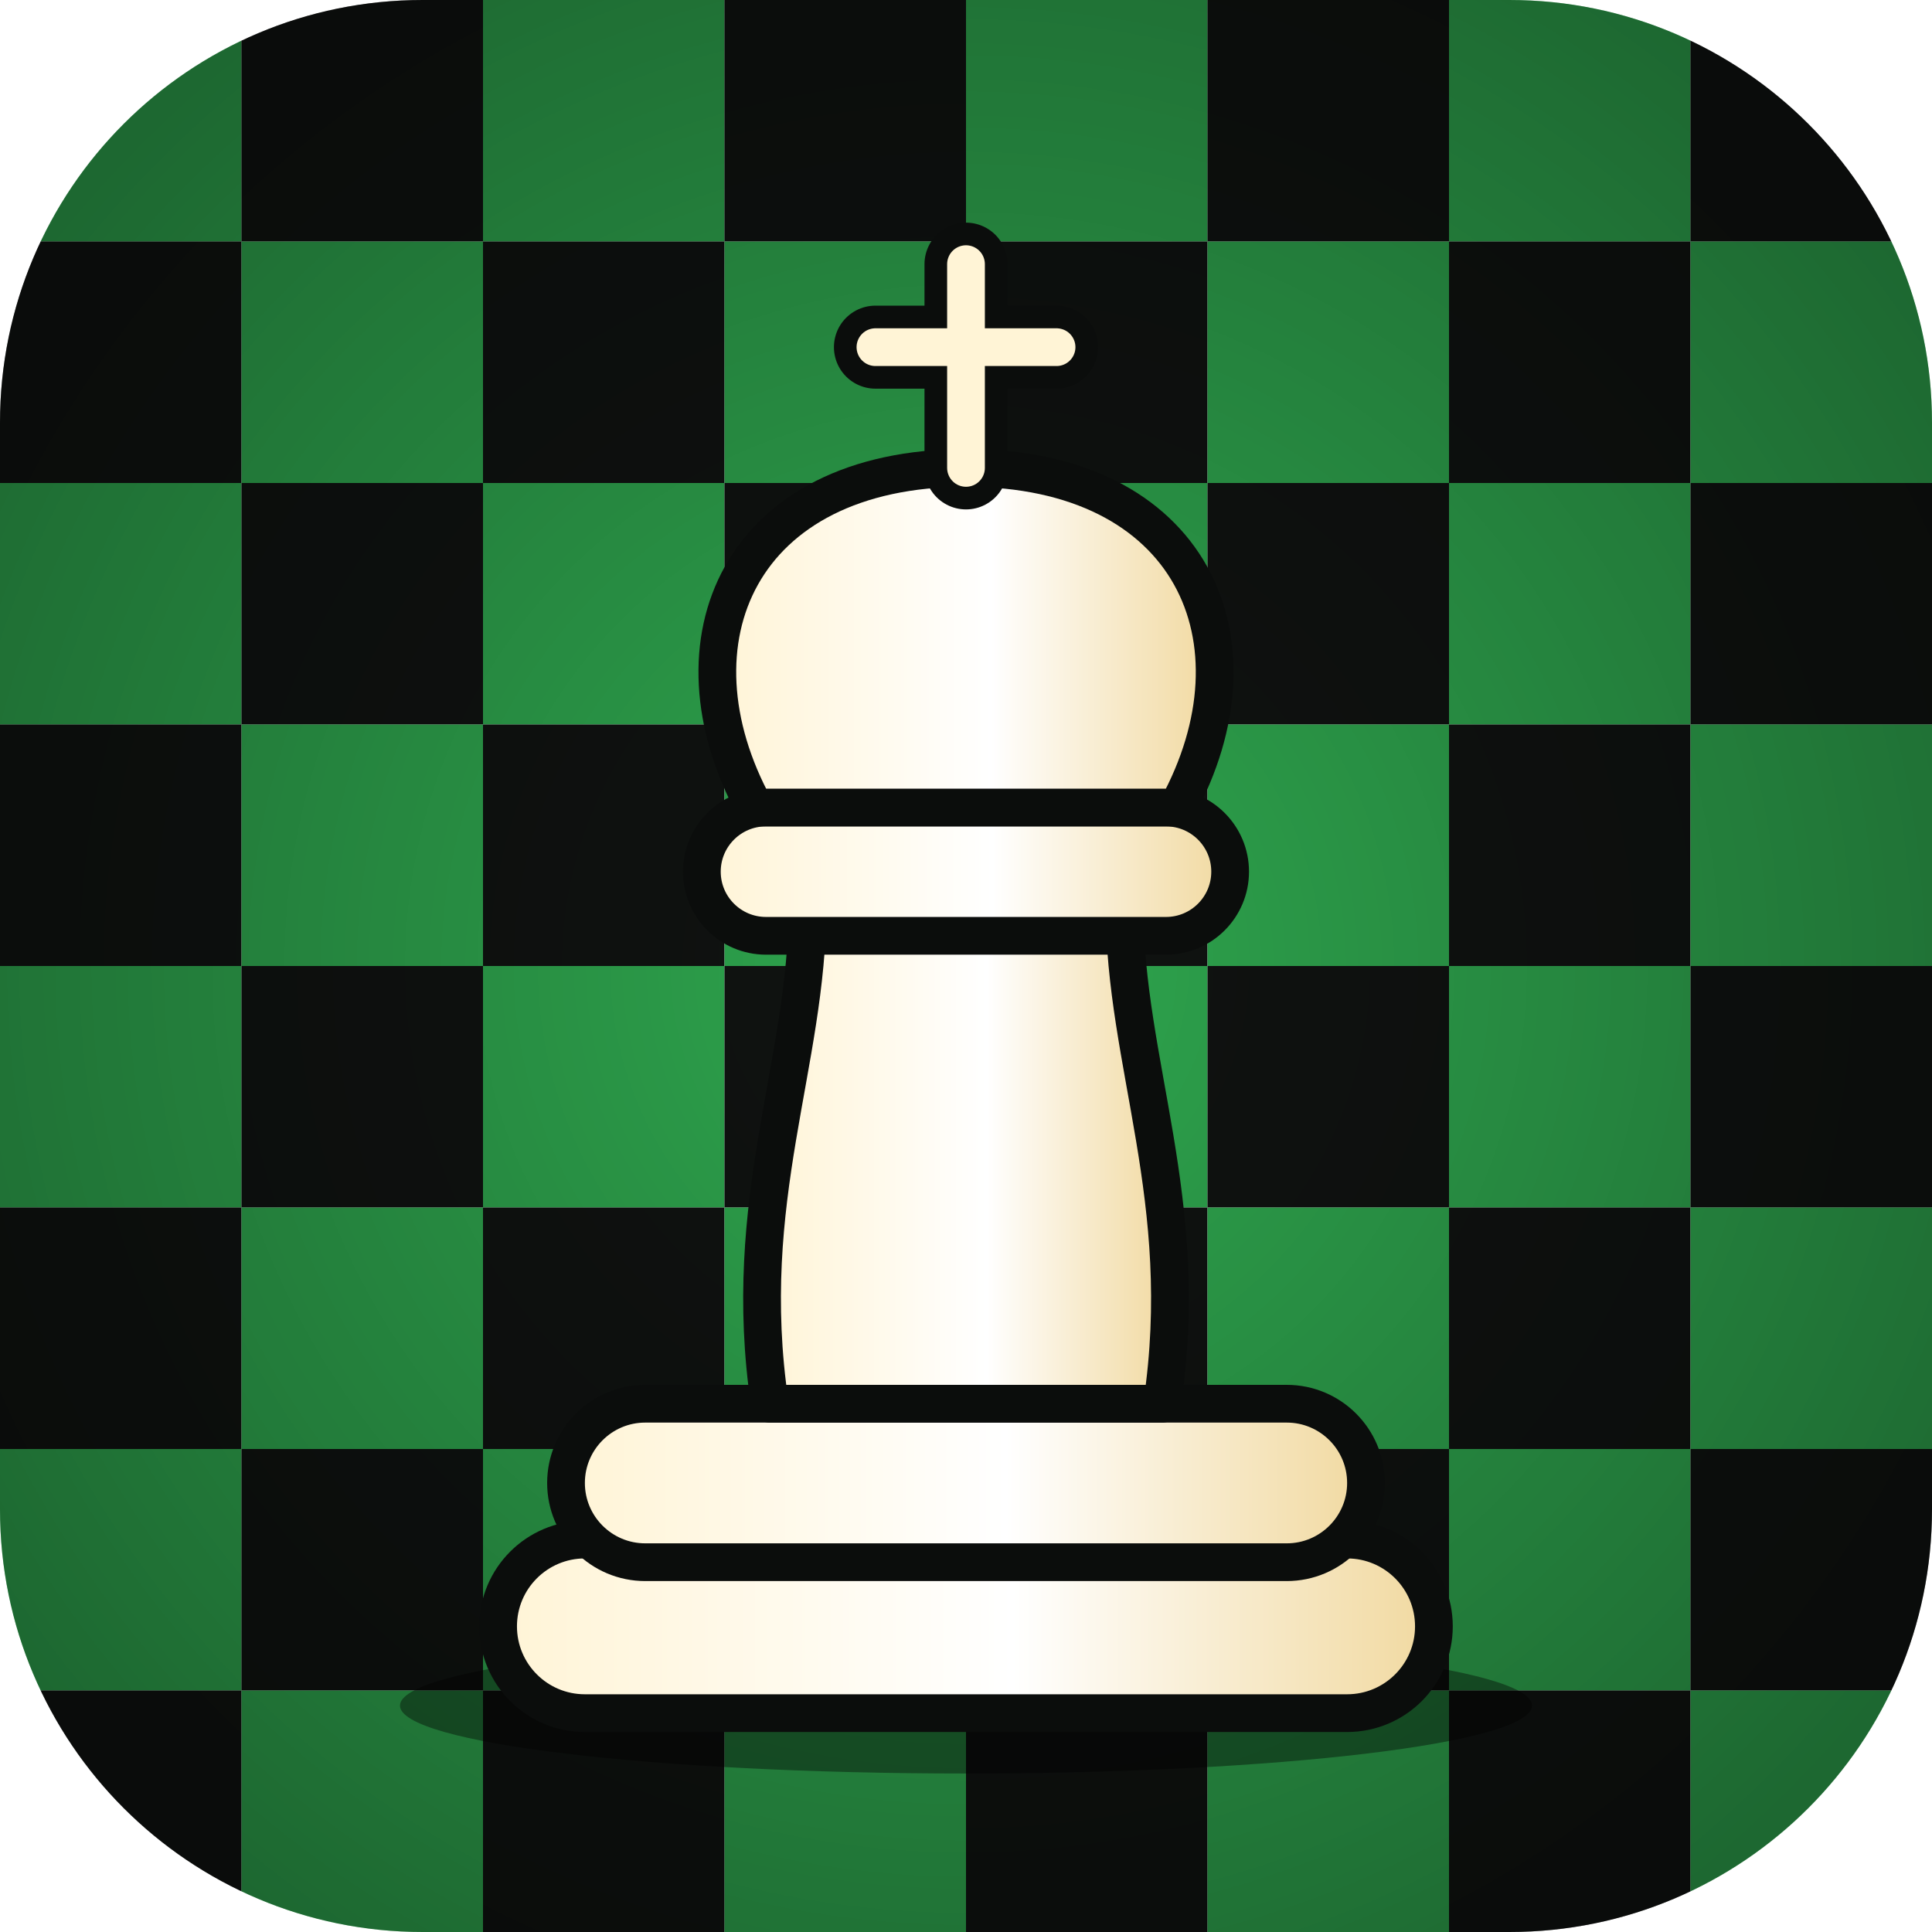
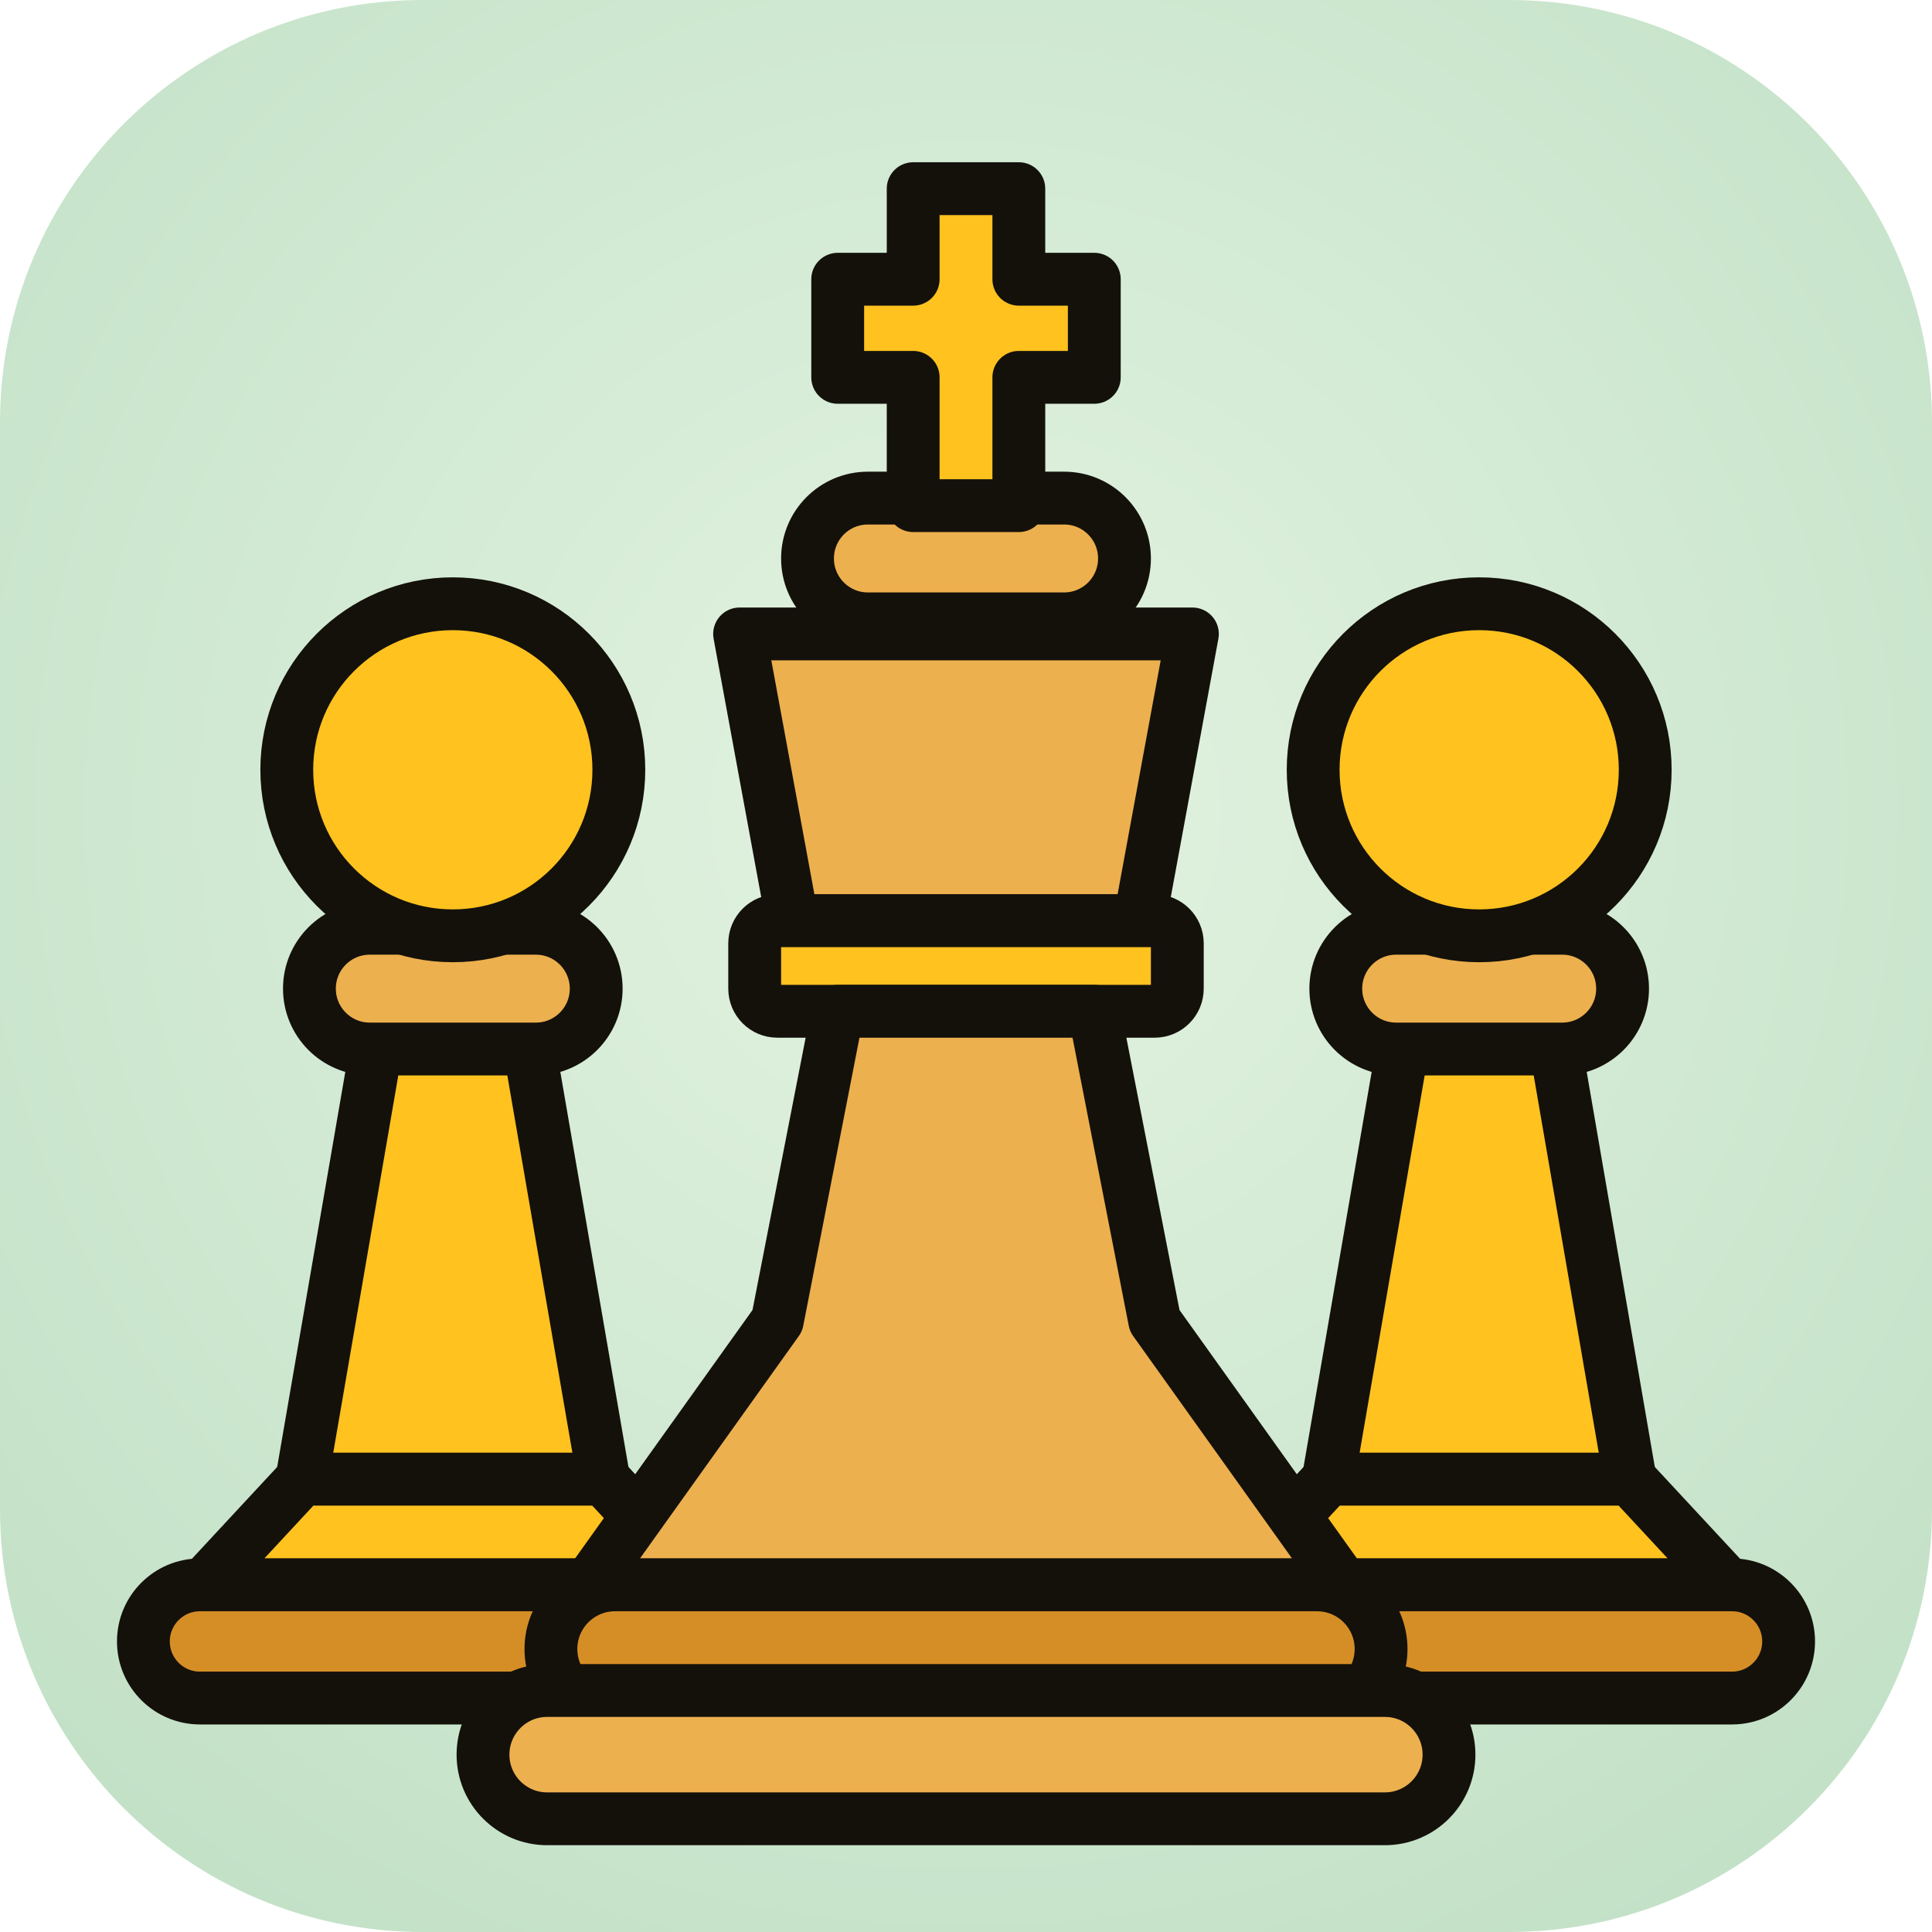
<svg xmlns="http://www.w3.org/2000/svg" viewBox="0 0 512 512">
  <defs>
-     <linearGradient id="king" x1="0" y1="0" x2="1" y2="0">
-       <stop offset="0" stop-color="#FFF4D6" />
-       <stop offset=".55" stop-color="#FFFFFF" />
-       <stop offset="1" stop-color="#F1D9A0" />
-     </linearGradient>
-     <radialGradient id="glow" cx=".5" cy=".5" r=".6">
-       <stop offset="0" stop-color="#000" stop-opacity=".0" />
-       <stop offset="1" stop-color="#000" stop-opacity=".38" />
+     <radialGradient id="bg" cx=".5" cy=".42" r=".75">
+       <stop offset="0" stop-color="#E3F3E1" />
+       <stop offset="1" stop-color="#BFDFC4" />
    </radialGradient>
    <clipPath id="clip">
      <rect width="512" height="512" rx="112" />
    </clipPath>
  </defs>
  <g clip-path="url(#clip)">
-     <rect x="0" y="0" width="64" height="64" fill="#2FA84F" />
-     <rect x="64" y="0" width="64" height="64" fill="#101311" />
-     <rect x="128" y="0" width="64" height="64" fill="#2FA84F" />
-     <rect x="192" y="0" width="64" height="64" fill="#101311" />
-     <rect x="256" y="0" width="64" height="64" fill="#2FA84F" />
-     <rect x="320" y="0" width="64" height="64" fill="#101311" />
-     <rect x="384" y="0" width="64" height="64" fill="#2FA84F" />
-     <rect x="448" y="0" width="64" height="64" fill="#101311" />
-     <rect x="0" y="64" width="64" height="64" fill="#101311" />
-     <rect x="64" y="64" width="64" height="64" fill="#2FA84F" />
-     <rect x="128" y="64" width="64" height="64" fill="#101311" />
-     <rect x="192" y="64" width="64" height="64" fill="#2FA84F" />
-     <rect x="256" y="64" width="64" height="64" fill="#101311" />
-     <rect x="320" y="64" width="64" height="64" fill="#2FA84F" />
-     <rect x="384" y="64" width="64" height="64" fill="#101311" />
-     <rect x="448" y="64" width="64" height="64" fill="#2FA84F" />
-     <rect x="0" y="128" width="64" height="64" fill="#2FA84F" />
-     <rect x="64" y="128" width="64" height="64" fill="#101311" />
-     <rect x="128" y="128" width="64" height="64" fill="#2FA84F" />
-     <rect x="192" y="128" width="64" height="64" fill="#101311" />
-     <rect x="256" y="128" width="64" height="64" fill="#2FA84F" />
-     <rect x="320" y="128" width="64" height="64" fill="#101311" />
-     <rect x="384" y="128" width="64" height="64" fill="#2FA84F" />
-     <rect x="448" y="128" width="64" height="64" fill="#101311" />
-     <rect x="0" y="192" width="64" height="64" fill="#101311" />
-     <rect x="64" y="192" width="64" height="64" fill="#2FA84F" />
-     <rect x="128" y="192" width="64" height="64" fill="#101311" />
-     <rect x="192" y="192" width="64" height="64" fill="#2FA84F" />
-     <rect x="256" y="192" width="64" height="64" fill="#101311" />
-     <rect x="320" y="192" width="64" height="64" fill="#2FA84F" />
-     <rect x="384" y="192" width="64" height="64" fill="#101311" />
-     <rect x="448" y="192" width="64" height="64" fill="#2FA84F" />
-     <rect x="0" y="256" width="64" height="64" fill="#2FA84F" />
-     <rect x="64" y="256" width="64" height="64" fill="#101311" />
-     <rect x="128" y="256" width="64" height="64" fill="#2FA84F" />
-     <rect x="192" y="256" width="64" height="64" fill="#101311" />
-     <rect x="256" y="256" width="64" height="64" fill="#2FA84F" />
-     <rect x="320" y="256" width="64" height="64" fill="#101311" />
-     <rect x="384" y="256" width="64" height="64" fill="#2FA84F" />
-     <rect x="448" y="256" width="64" height="64" fill="#101311" />
-     <rect x="0" y="320" width="64" height="64" fill="#101311" />
-     <rect x="64" y="320" width="64" height="64" fill="#2FA84F" />
-     <rect x="128" y="320" width="64" height="64" fill="#101311" />
-     <rect x="192" y="320" width="64" height="64" fill="#2FA84F" />
-     <rect x="256" y="320" width="64" height="64" fill="#101311" />
-     <rect x="320" y="320" width="64" height="64" fill="#2FA84F" />
-     <rect x="384" y="320" width="64" height="64" fill="#101311" />
-     <rect x="448" y="320" width="64" height="64" fill="#2FA84F" />
-     <rect x="0" y="384" width="64" height="64" fill="#2FA84F" />
-     <rect x="64" y="384" width="64" height="64" fill="#101311" />
-     <rect x="128" y="384" width="64" height="64" fill="#2FA84F" />
-     <rect x="192" y="384" width="64" height="64" fill="#101311" />
-     <rect x="256" y="384" width="64" height="64" fill="#2FA84F" />
-     <rect x="320" y="384" width="64" height="64" fill="#101311" />
-     <rect x="384" y="384" width="64" height="64" fill="#2FA84F" />
-     <rect x="448" y="384" width="64" height="64" fill="#101311" />
-     <rect x="0" y="448" width="64" height="64" fill="#101311" />
-     <rect x="64" y="448" width="64" height="64" fill="#2FA84F" />
-     <rect x="128" y="448" width="64" height="64" fill="#101311" />
-     <rect x="192" y="448" width="64" height="64" fill="#2FA84F" />
-     <rect x="256" y="448" width="64" height="64" fill="#101311" />
-     <rect x="320" y="448" width="64" height="64" fill="#2FA84F" />
-     <rect x="384" y="448" width="64" height="64" fill="#101311" />
-     <rect x="448" y="448" width="64" height="64" fill="#2FA84F" />
-     <rect width="512" height="512" fill="url(#glow)" />
-     <g transform="translate(256 256) scale(1) translate(-256 -256)" stroke="#0B0D0C" stroke-width="10" stroke-linejoin="round" stroke-linecap="round">
-       <ellipse cx="256" cy="452" rx="150" ry="18" fill="#000" opacity=".4" stroke="none" />
-       <rect x="132" y="408" width="248" height="46" rx="23" fill="url(#king)" />
-       <rect x="150" y="372" width="212" height="42" rx="21" fill="url(#king)" />
-       <path d="M204 372C196 318 214 282 214 240L298 240C298 282 316 318 308 372Z" fill="url(#king)" />
-       <rect x="186" y="214" width="140" height="34" rx="17" fill="url(#king)" />
-       <path d="M200 214C176 170 196 124 256 124C316 124 336 170 312 214Z" fill="url(#king)" />
-       <path d="M256 124L256 70M232 92L280 92" stroke-width="22" fill="none" />
-       <path d="M256 124L256 70M232 92L280 92" stroke="#FFF4D6" stroke-width="10" fill="none" />
+     <rect width="512" height="512" fill="url(#bg)" />
+     <g transform="translate(256 262) scale(1) translate(-256 -262)">
+       <g stroke="#14110B" stroke-width="14" stroke-linejoin="round" stroke-linecap="round">
+         <path d="M100 276L140 276L160 392L80 392Z" fill="#FFC21F" />
+         <path d="M80 392L160 392L186 420L54 420Z" fill="#FFC21F" />
+         <rect x="38" y="420" width="164" height="30" rx="15" fill="#D58E26" />
+         <rect x="82" y="246" width="76" height="32" rx="16" fill="#EDB04E" />
+         <circle cx="120" cy="204" r="44" fill="#FFC21F" />
+       </g>
+       <g stroke="#14110B" stroke-width="14" stroke-linejoin="round" stroke-linecap="round">
+         <path d="M372 276L412 276L432 392L352 392Z" fill="#FFC21F" />
+         <path d="M352 392L432 392L458 420L326 420Z" fill="#FFC21F" />
+         <rect x="310" y="420" width="164" height="30" rx="15" fill="#D58E26" />
+         <rect x="354" y="246" width="76" height="32" rx="16" fill="#EDB04E" />
+         <circle cx="392" cy="204" r="44" fill="#FFC21F" />
+       </g>
+       <g stroke="#14110B" stroke-width="14" stroke-linejoin="round" stroke-linecap="round">
+         <rect x="214" y="132" width="84" height="32" rx="16" fill="#EDB04E" />
+         <path d="M242 134L242 100L222 100L222 74L242 74L242 50L270 50L270 74L290 74L290 100L270 100L270 134Z" fill="#FFC21F" />
+         <path d="M196 168L316 168L302 244L210 244Z" fill="#EDB04E" />
+         <rect x="200" y="244" width="112" height="24" rx="6" fill="#FFC21F" />
+         <path d="M222 268L290 268L306 350L356 420L156 420L206 350Z" fill="#EDB04E" />
+         <rect x="146" y="420" width="220" height="34" rx="17" fill="#D58E26" />
+         <rect x="128" y="448" width="256" height="34" rx="17" fill="#EDB04E" />
+       </g>
    </g>
  </g>
</svg>
